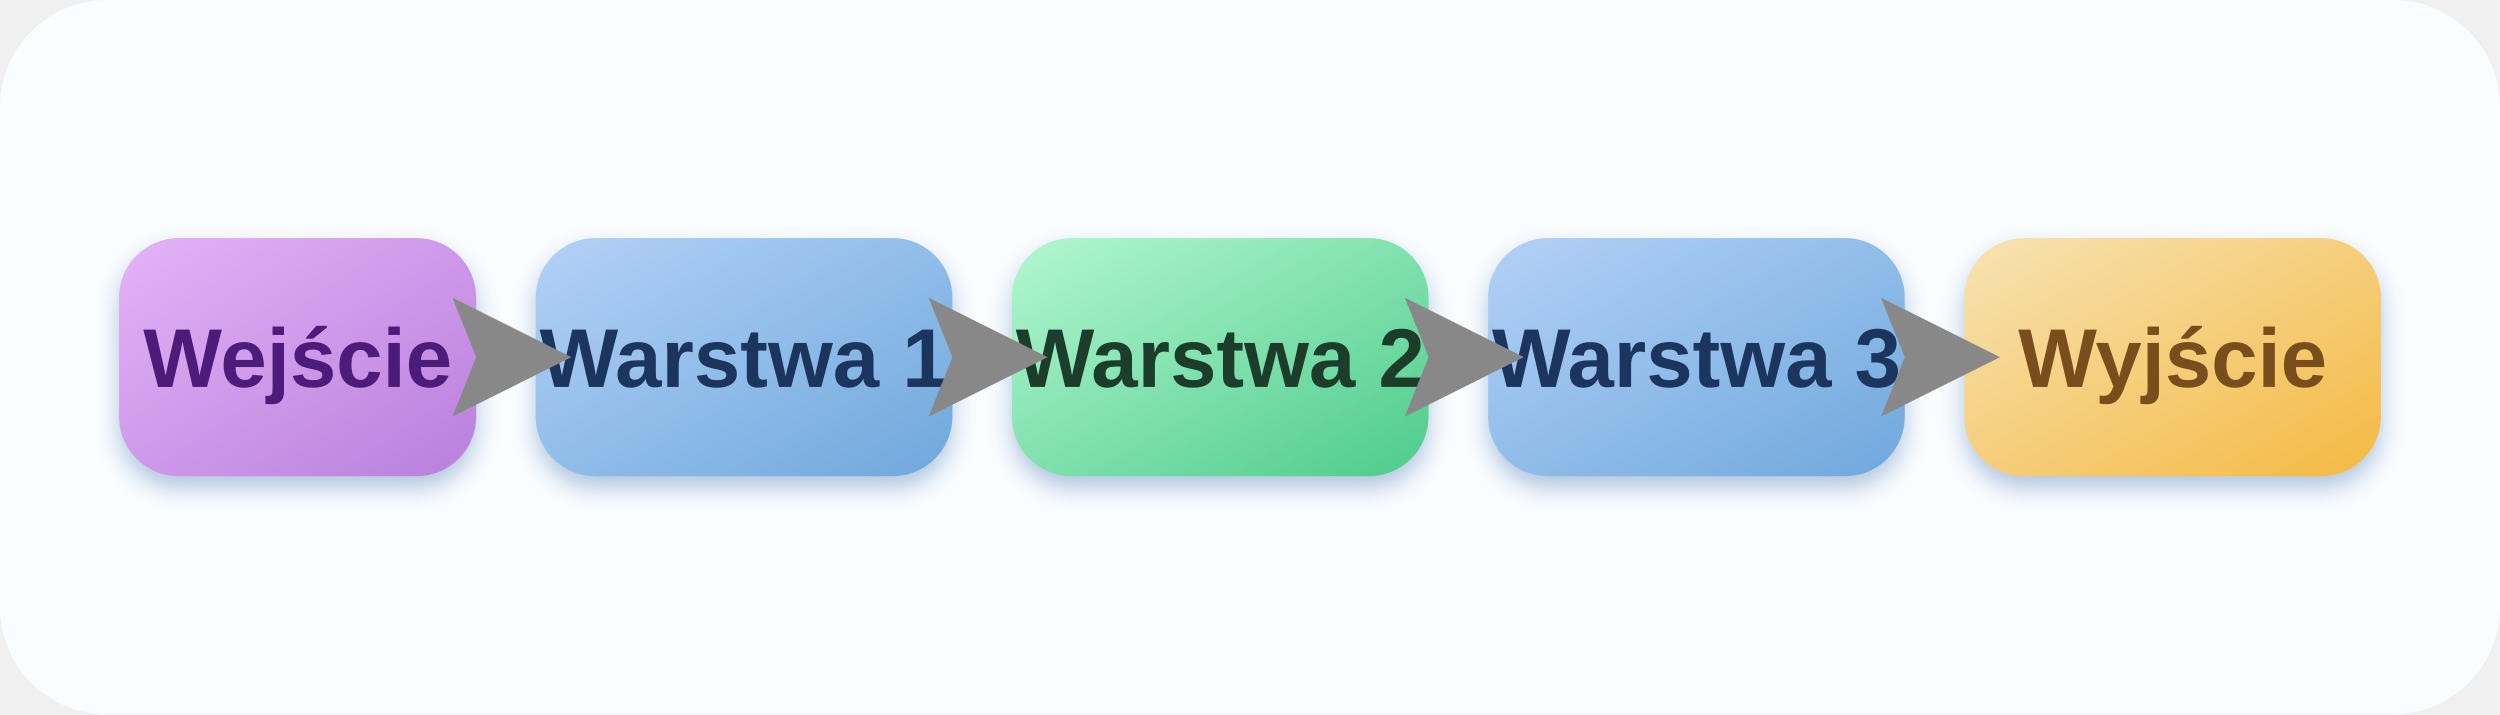
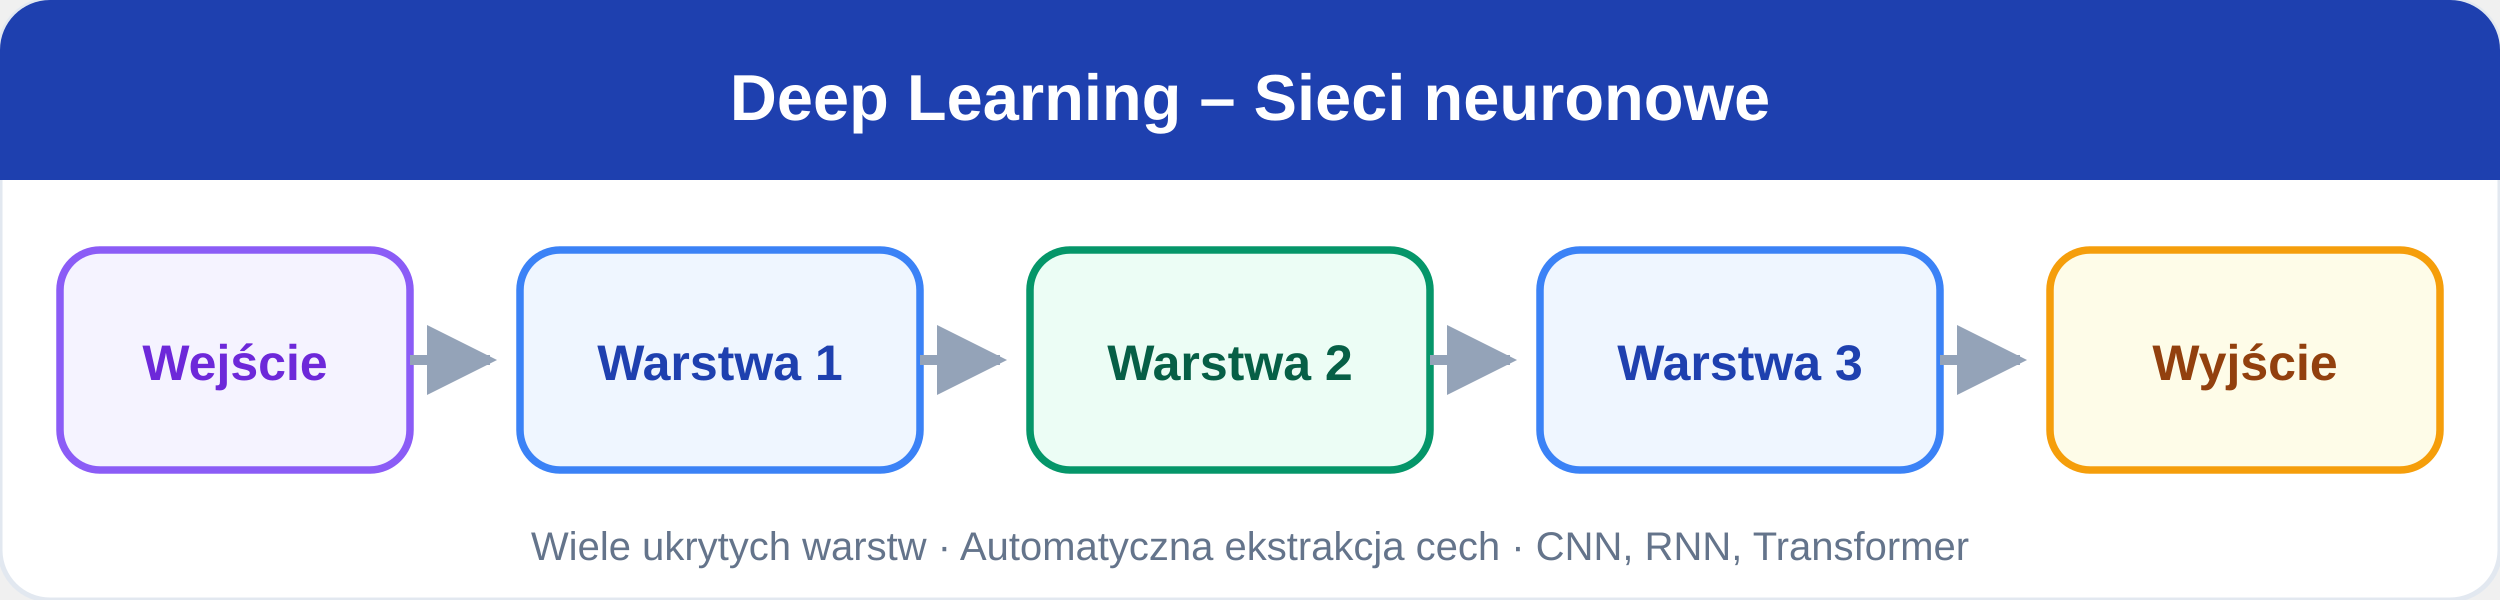
- <svg xmlns="http://www.w3.org/2000/svg" width="420" height="120">
+ <svg xmlns="http://www.w3.org/2000/svg" viewBox="0 0 500 120" font-family="Segoe UI,Arial,sans-serif">
  <defs>
-     <linearGradient id="dl1" x1="0" y1="0" x2="1" y2="1">
-       <stop offset="0%" stop-color="#e3b3f7" />
-       <stop offset="100%" stop-color="#b97fdc" />
-     </linearGradient>
-     <linearGradient id="l1" x1="0" y1="0" x2="1" y2="1">
-       <stop offset="0%" stop-color="#b3d1f7" />
-       <stop offset="100%" stop-color="#6fa8dc" />
-     </linearGradient>
-     <linearGradient id="l2" x1="0" y1="0" x2="1" y2="1">
-       <stop offset="0%" stop-color="#b3f7d1" />
-       <stop offset="100%" stop-color="#4ecb8c" />
-     </linearGradient>
-     <linearGradient id="out" x1="0" y1="0" x2="1" y2="1">
-       <stop offset="0%" stop-color="#f7e3b3" />
-       <stop offset="100%" stop-color="#f4b942" />
-     </linearGradient>
-     <filter id="shadow" x="-20%" y="-20%" width="140%" height="140%">
-       <feDropShadow dx="0" dy="2" stdDeviation="2" flood-color="#b0c4de" />
-     </filter>
-     <marker id="arrow" markerWidth="10" markerHeight="10" refX="7" refY="5" orient="auto" markerUnits="strokeWidth">
-       <path d="M0,0 L10,5 L0,10 L2,5 z" fill="#888" />
+     <marker id="arr" viewBox="0 0 10 10" refX="9" refY="5" markerWidth="7" markerHeight="7" orient="auto-start-reverse">
+       <path d="M0,0 L10,5 L0,10z" fill="#94a3b8" />
    </marker>
  </defs>
-   <rect width="420" height="120" rx="18" fill="#fafdff" />
-   <g font-family="Segoe UI, Arial" font-size="14">
-     <g filter="url(#shadow)">
-       <rect x="20" y="40" width="60" height="40" rx="10" fill="url(#dl1)" />
-       <text x="50" y="65" text-anchor="middle" fill="#4e1a7a" font-weight="bold">Wejście</text>
-       <rect x="90" y="40" width="70" height="40" rx="10" fill="url(#l1)" />
-       <text x="125" y="65" text-anchor="middle" fill="#1a355e" font-weight="bold">Warstwa 1</text>
-       <rect x="170" y="40" width="70" height="40" rx="10" fill="url(#l2)" />
-       <text x="205" y="65" text-anchor="middle" fill="#1a3e2b" font-weight="bold">Warstwa 2</text>
-       <rect x="250" y="40" width="70" height="40" rx="10" fill="url(#l1)" />
-       <text x="285" y="65" text-anchor="middle" fill="#1a355e" font-weight="bold">Warstwa 3</text>
-       <rect x="330" y="40" width="70" height="40" rx="10" fill="url(#out)" />
-       <text x="365" y="65" text-anchor="middle" fill="#7a4e1a" font-weight="bold">Wyjście</text>
-     </g>
-     <polyline points="80,60 90,60" fill="none" stroke="#888" stroke-width="2" marker-end="url(#arrow)" />
-     <polyline points="160,60 170,60" fill="none" stroke="#888" stroke-width="2" marker-end="url(#arrow)" />
-     <polyline points="240,60 250,60" fill="none" stroke="#888" stroke-width="2" marker-end="url(#arrow)" />
-     <polyline points="320,60 330,60" fill="none" stroke="#888" stroke-width="2" marker-end="url(#arrow)" />
-   </g>
+   <rect width="500" height="120" fill="white" rx="10" stroke="#e2e8f0" stroke-width="1" />
+   <rect width="500" height="36" fill="#1e40af" rx="10" />
+   <rect y="24" width="500" height="12" fill="#1e40af" />
+   <text x="250" y="24" text-anchor="middle" font-size="13" font-weight="700" fill="white">Deep Learning – Sieci neuronowe</text>
+   <rect x="12" y="50" width="70" height="44" rx="8" fill="#f5f3ff" stroke="#8b5cf6" stroke-width="1.5" />
+   <text x="47" y="76" text-anchor="middle" font-size="10" font-weight="600" fill="#6d28d9">Wejście</text>
+   <line x1="82" y1="72" x2="98" y2="72" stroke="#94a3b8" stroke-width="2" marker-end="url(#arr)" />
+   <rect x="104" y="50" width="80" height="44" rx="8" fill="#eff6ff" stroke="#3b82f6" stroke-width="1.5" />
+   <text x="144" y="76" text-anchor="middle" font-size="10" font-weight="600" fill="#1e40af">Warstwa 1</text>
+   <line x1="184" y1="72" x2="200" y2="72" stroke="#94a3b8" stroke-width="2" marker-end="url(#arr)" />
+   <rect x="206" y="50" width="80" height="44" rx="8" fill="#ecfdf5" stroke="#059669" stroke-width="1.5" />
+   <text x="246" y="76" text-anchor="middle" font-size="10" font-weight="600" fill="#065f46">Warstwa 2</text>
+   <line x1="286" y1="72" x2="302" y2="72" stroke="#94a3b8" stroke-width="2" marker-end="url(#arr)" />
+   <rect x="308" y="50" width="80" height="44" rx="8" fill="#eff6ff" stroke="#3b82f6" stroke-width="1.5" />
+   <text x="348" y="76" text-anchor="middle" font-size="10" font-weight="600" fill="#1e40af">Warstwa 3</text>
+   <line x1="388" y1="72" x2="404" y2="72" stroke="#94a3b8" stroke-width="2" marker-end="url(#arr)" />
+   <rect x="410" y="50" width="78" height="44" rx="8" fill="#fefce8" stroke="#f59e0b" stroke-width="1.5" />
+   <text x="449" y="76" text-anchor="middle" font-size="10" font-weight="600" fill="#92400e">Wyjście</text>
+   <text x="250" y="112" text-anchor="middle" font-size="8" fill="#64748b">Wiele ukrytych warstw · Automatyczna ekstrakcja cech · CNN, RNN, Transformer</text>
</svg>
